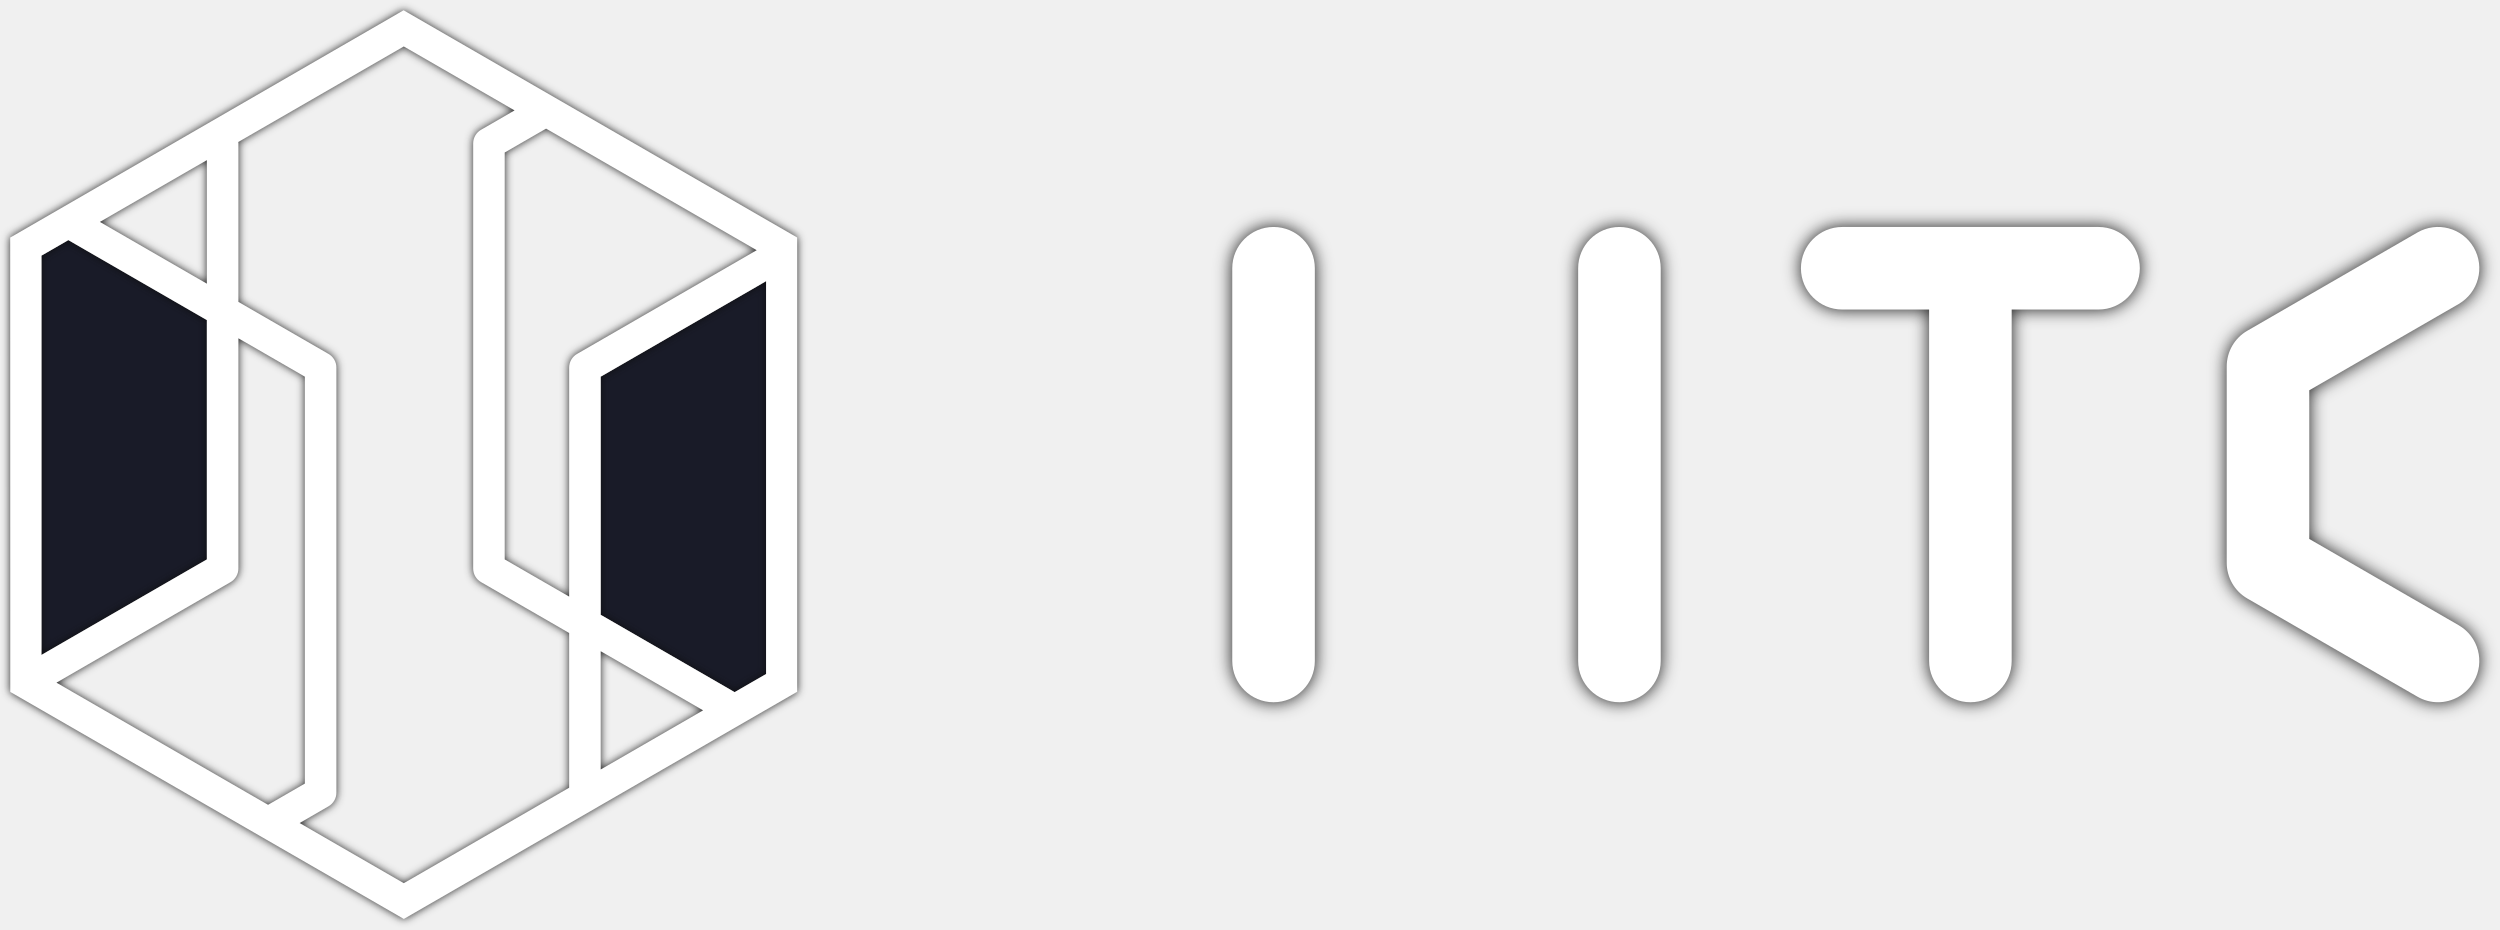
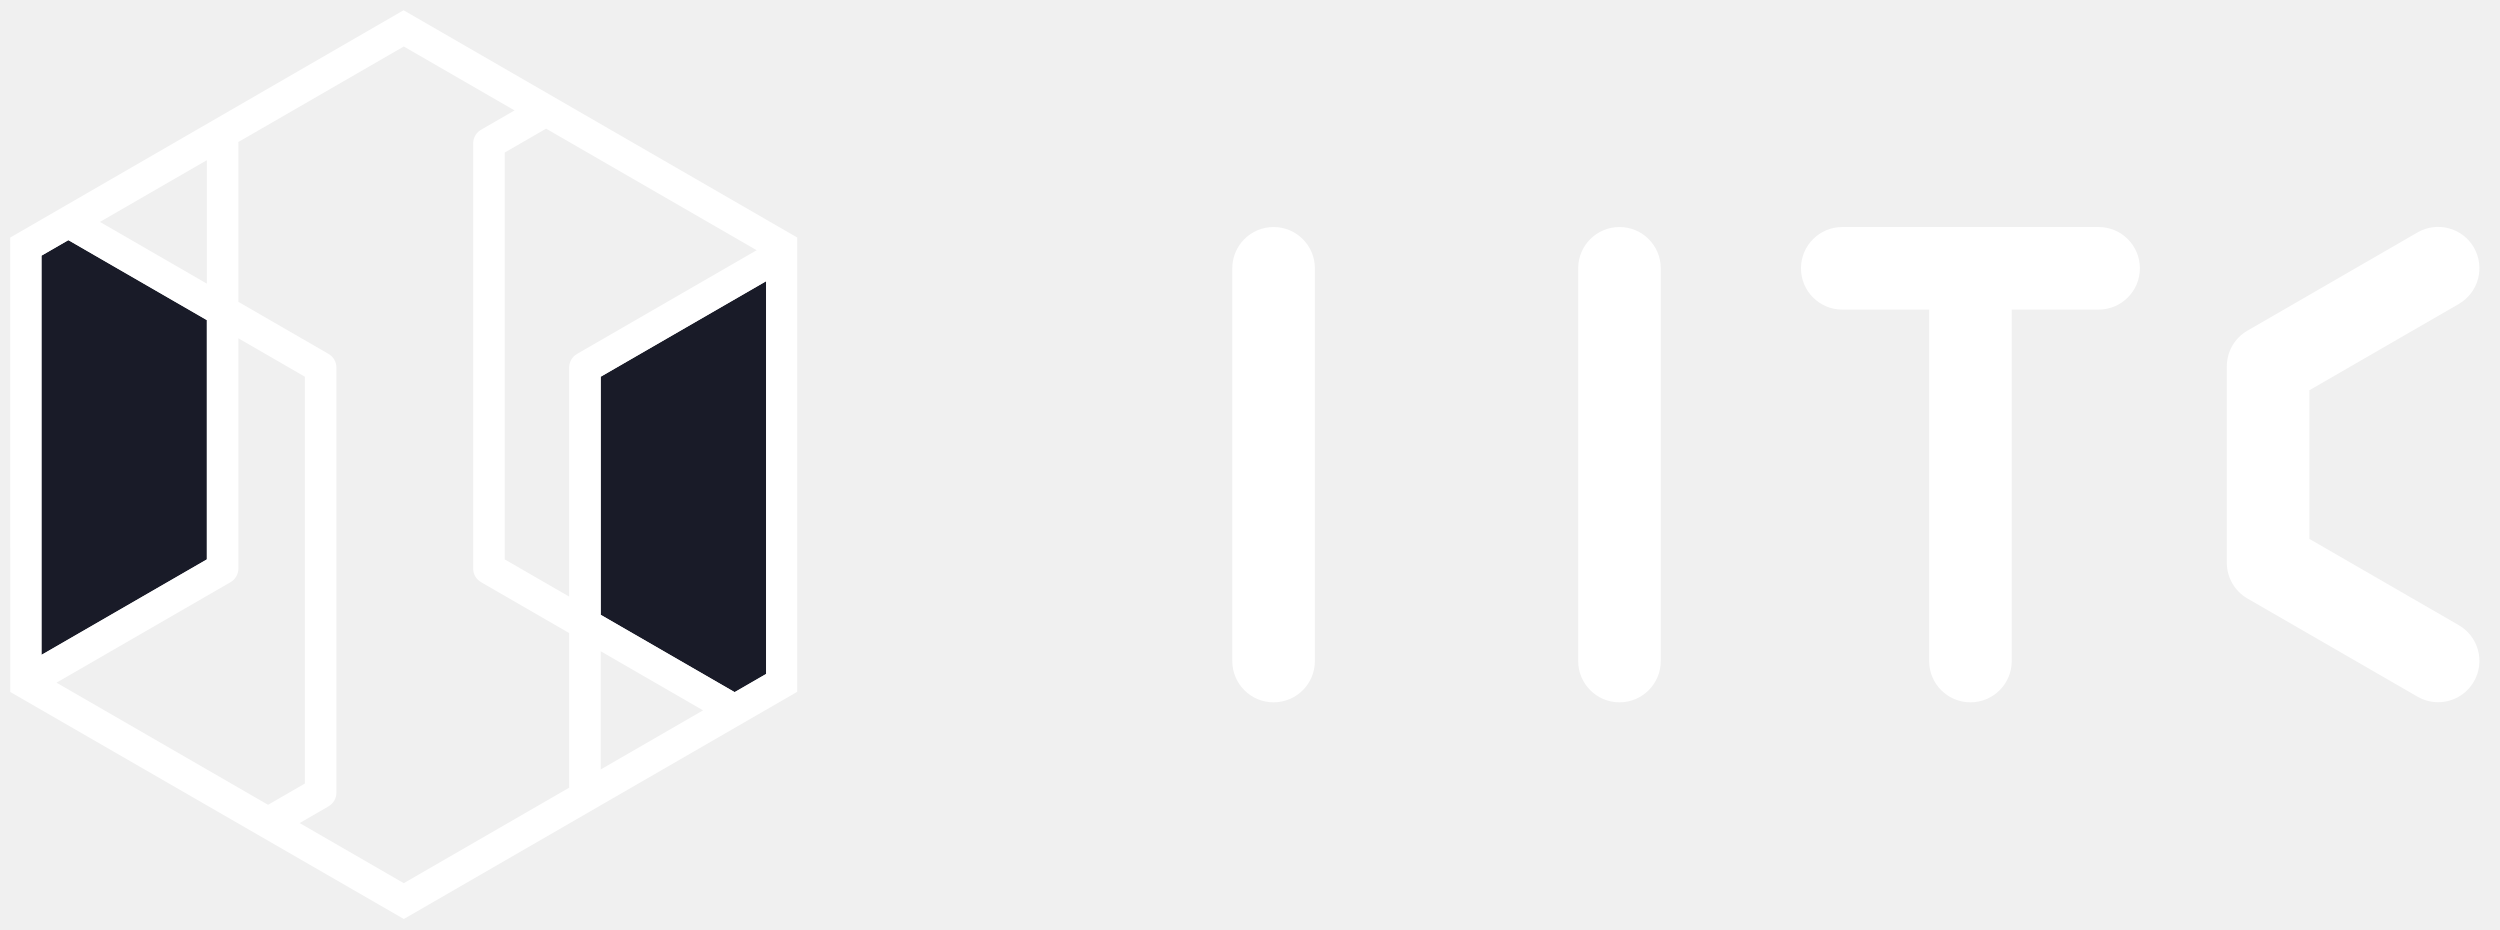
- <svg xmlns="http://www.w3.org/2000/svg" xmlns:xlink="http://www.w3.org/1999/xlink" version="1.1" id="Layer_1" x="0px" y="0px" width="4.154in" height="1.544in" viewBox="0 0 398.793 148.205" enable-background="new 0 0 134.333 207.581" xml:space="preserve">
-   <defs id="defs68">
-     <linearGradient id="linearGradient886">
-       <stop style="stop-color:#79419d;stop-opacity:1" offset="0" id="stop882" />
-       <stop style="stop-color:#592d92;stop-opacity:1" offset="1" id="stop884" />
-     </linearGradient>
-     <filter style="color-interpolation-filters:sRGB" id="filter2024" x="-0.013" width="1.026" y="-0.011" height="1.022">
-       <feGaussianBlur stdDeviation="0.676" id="feGaussianBlur2026" />
-     </filter>
-     <filter style="color-interpolation-filters:sRGB" id="filter2087" x="-0.017" width="1.033" y="-0.043" height="1.087">
-       <feGaussianBlur stdDeviation="0.509" id="feGaussianBlur2089" />
-     </filter>
-   </defs>
-   <polygon transform="translate(-2.756834,-7.083714)" points="119.944,117.481 124.959,114.585 124.959,51.93 98.581,67.16 98.581,105.146 " id="polygon28" style="fill:#191b28;fill-opacity:1;stroke:none;stroke-width:0.5;stroke-miterlimit:4;stroke-dasharray:none;stroke-opacity:1" />
-   <polygon transform="translate(-2.756861,-7.08469)" points="35.752,58.133 13.66,45.377 9.374,47.852 9.374,111.538 35.752,96.307 " id="polygon21" style="fill:#191b28;fill-opacity:1;stroke:none;stroke-width:0.5;stroke-miterlimit:4;stroke-dasharray:none;stroke-opacity:1" />
-   <path style="opacity:0.905;fill:#0b0b0b;fill-opacity:1;fill-rule:evenodd;stroke:none;stroke-width:1px;stroke-linecap:butt;stroke-linejoin:miter;stroke-opacity:1;filter:url(#filter2024)" d="M 64.377,1.623 1.623,37.885 l 0.014,72.482 62.781,36.215 62.746,-36.24 V 37.873 Z m 0.033,5.779 17.668,10.199 -5.34,3.084 c -0.78,0.448 -1.26,1.281 -1.26,2.18 v 67.811 c 0,0.898 0.48,1.729 1.26,2.178 l 14.049,8.113 v 24.672 l -26.379,15.229 -16.613,-9.592 4.609,-2.662 c 0.778,-0.451 1.26,-1.282 1.26,-2.182 V 58.621 c 0,-0.899 -0.482,-1.731 -1.26,-2.18 L 38.031,48.143 V 22.865 c 0,-0.076 -0.009,-0.151 -0.016,-0.225 z M 87.111,20.51 120.701,39.9 92.047,56.443 c -0.778,0.45 -1.258,1.281 -1.258,2.18 v 36.531 l -10.275,-5.932 h -0.002 V 24.318 Z m -54.115,5.027 V 45.236 l -17.059,-9.85 z M 10.902,38.293 32.996,51.049 V 89.223 L 6.617,104.453 V 40.768 Z m 111.301,6.553 v 62.654 l -5.016,2.896 L 95.824,98.062 V 60.076 Z m -84.172,9.109 10.598,6.121 v 64.902 l -5.869,3.389 L 9.01,108.885 36.771,92.855 c 0.778,-0.449 1.26,-1.281 1.26,-2.18 z m 57.793,49.918 16.328,9.428 -16.328,9.43 z" id="path851-7" />
-   <path style="fill:#ffffff;fill-rule:evenodd;stroke:none;stroke-width:1px;stroke-linecap:butt;stroke-linejoin:miter;stroke-opacity:1" d="M 64.377,1.623 1.623,37.885 1.637,110.367 64.418,146.582 127.164,110.342 V 37.873 Z m 0.033,5.779 17.668,10.199 -5.34,3.084 c -0.78,0.448 -1.26,1.281 -1.26,2.18 v 67.811 c 0,0.898 0.48,1.729 1.26,2.178 l 14.049,8.113 v 24.672 l -26.379,15.229 -16.613,-9.592 4.609,-2.662 c 0.778,-0.451 1.26,-1.282 1.26,-2.182 V 58.621 c 0,-0.899 -0.482,-1.731 -1.26,-2.18 L 38.031,48.143 V 22.865 c 0,-0.076 -0.009,-0.151 -0.016,-0.225 z M 87.111,20.51 120.701,39.9 92.047,56.443 c -0.778,0.45 -1.258,1.281 -1.258,2.18 v 36.531 l -10.275,-5.932 h -0.002 V 24.318 Z M 32.996,25.537 V 45.236 L 15.937,35.387 Z m -22.094,12.756 22.094,12.756 V 89.223 L 6.617,104.453 V 40.768 Z m 111.301,6.553 v 62.654 l -5.016,2.896 L 95.824,98.062 V 60.076 Z m -84.172,9.109 10.598,6.121 V 124.978 L 42.76,128.367 9.01,108.885 36.771,92.855 c 0.778,-0.449 1.26,-1.281 1.26,-2.18 z m 57.793,49.918 16.328,9.428 -16.328,9.43 z" id="path851" />
-   <g id="g63" transform="matrix(2.701395,0,0,2.701395,114.5854,-409.6147)" style="stroke:none;stroke-width:0.5;stroke-miterlimit:4;stroke-dasharray:none;stroke-opacity:1">
-     <g id="g51" style="stroke:none;stroke-width:0.5;stroke-miterlimit:4;stroke-dasharray:none;stroke-opacity:1">
-       <radialGradient id="SVGID_1_" cx="65.654" cy="81.302" r="81.828" gradientUnits="userSpaceOnUse">
-         <stop offset="0" style="stop-color:#57A2D9" id="stop2" />
-         <stop offset="1" style="stop-color:#004A8E" id="stop4" />
-       </radialGradient>
-       <radialGradient id="SVGID_2_" cx="65.649" cy="81.3" r="81.835" gradientUnits="userSpaceOnUse" xlink:href="#linearGradient886">
-         <stop offset="0" style="stop-color:#57A2D9" id="stop9" />
-         <stop offset="1" style="stop-color:#004A8E" id="stop11" />
-       </radialGradient>
-       <radialGradient id="SVGID_3_" cx="65.649" cy="81.3" r="81.833" gradientUnits="userSpaceOnUse">
-         <stop offset="0" style="stop-color:#D9DADA" id="stop16" />
-         <stop offset="1" style="stop-color:#ADADAD" id="stop18" />
-       </radialGradient>
-       <radialGradient id="SVGID_4_" cx="65.654" cy="81.3" r="81.83" gradientUnits="userSpaceOnUse">
-         <stop offset="0" style="stop-color:#D9DADA" id="stop23" />
-         <stop offset="1" style="stop-color:#ADADAD" id="stop25" />
-       </radialGradient>
-       <radialGradient id="SVGID_5_" cx="65.65" cy="81.218" r="81.92" gradientUnits="userSpaceOnUse">
-         <stop offset="0" style="stop-color:#57A2D9" id="stop30" />
-         <stop offset="1" style="stop-color:#004A8E" id="stop32" />
-       </radialGradient>
-       <radialGradient id="SVGID_6_" cx="65.649" cy="81.301" r="81.834" gradientUnits="userSpaceOnUse">
-         <stop offset="0" style="stop-color:#57A2D9" id="stop37" />
-         <stop offset="1" style="stop-color:#004A8E" id="stop39" />
-       </radialGradient>
-       <radialGradient id="SVGID_7_" cx="65.65" cy="81.3" r="81.833" gradientUnits="userSpaceOnUse">
-         <stop offset="0" style="stop-color:#79419d;stop-opacity:1" id="stop44" />
-         <stop offset="1" style="stop-color:#592d92;stop-opacity:1" id="stop46" />
-       </radialGradient>
-     </g>
-     <g id="g61-5" style="opacity:0.9;fill:#000000;fill-opacity:1;stroke:none;stroke-width:0.5;stroke-miterlimit:4;stroke-dasharray:none;stroke-opacity:1;filter:url(#filter2087)">
-       <path d="m 102.767,188.545 -8.822,-5.094 v -8.778 l 8.822,-5.094 c 1.168,-0.676 1.566,-2.164 0.893,-3.333 -0.673,-1.166 -2.163,-1.563 -3.33,-0.892 l -10.041,5.8 c -0.755,0.433 -1.219,1.238 -1.219,2.11 v 11.592 c 0,0.872 0.464,1.678 1.219,2.114 l 10.041,5.796 c 0.383,0.223 0.803,0.328 1.217,0.328 0.843,0 1.662,-0.439 2.113,-1.221 0.673,-1.164 0.275,-2.655 -0.893,-3.328 z" id="path53-3" style="fill:#000000;fill-opacity:1;stroke:none;stroke-width:0.5;stroke-miterlimit:4;stroke-dasharray:none;stroke-opacity:1" />
-       <path d="m 53.21,165.029 c -1.346,0 -2.438,1.091 -2.438,2.438 v 23.189 c 0,1.347 1.092,2.439 2.438,2.439 1.348,0 2.439,-1.093 2.439,-2.439 v -23.189 c 0,-1.347 -1.091,-2.438 -2.439,-2.438 z" id="path55-5" style="fill:#000000;fill-opacity:1;stroke:none;stroke-width:0.5;stroke-miterlimit:4;stroke-dasharray:none;stroke-opacity:1" />
-       <path d="M 81.501,165.029 H 66.366 c -1.346,0 -2.438,1.091 -2.438,2.438 0,1.346 1.091,2.438 2.438,2.438 h 5.13 v 20.751 c 0,1.347 1.092,2.439 2.438,2.439 1.348,0 2.439,-1.093 2.439,-2.439 v -20.751 h 5.128 c 1.348,0 2.439,-1.093 2.439,-2.438 0,-1.347 -1.091,-2.438 -2.439,-2.438 z" id="path57-6" style="fill:#000000;fill-opacity:1;stroke:none;stroke-width:0.5;stroke-miterlimit:4;stroke-dasharray:none;stroke-opacity:1" />
-       <path d="m 32.785,165.029 c -1.346,0 -2.438,1.091 -2.438,2.438 v 23.189 c 0,1.347 1.091,2.439 2.438,2.439 1.348,0 2.439,-1.093 2.439,-2.439 v -23.189 c 0,-1.347 -1.092,-2.438 -2.439,-2.438 z" id="path59-2" style="fill:#000000;fill-opacity:1;stroke:none;stroke-width:0.5;stroke-miterlimit:4;stroke-dasharray:none;stroke-opacity:1" />
-     </g>
-     <g id="g61" style="fill:#ffffff;fill-opacity:1;stroke:none;stroke-width:0.5;stroke-miterlimit:4;stroke-dasharray:none;stroke-opacity:1">
-       <path d="m 102.767,188.545 -8.822,-5.094 v -8.778 l 8.822,-5.094 c 1.168,-0.676 1.566,-2.164 0.893,-3.333 -0.673,-1.166 -2.163,-1.563 -3.33,-0.892 l -10.041,5.8 c -0.755,0.433 -1.219,1.238 -1.219,2.11 v 11.592 c 0,0.872 0.464,1.678 1.219,2.114 l 10.041,5.796 c 0.383,0.223 0.803,0.328 1.217,0.328 0.843,0 1.662,-0.439 2.113,-1.221 0.673,-1.164 0.275,-2.655 -0.893,-3.328 z" id="path53" style="fill:#ffffff;fill-opacity:1;stroke:none;stroke-width:0.5;stroke-miterlimit:4;stroke-dasharray:none;stroke-opacity:1" />
-       <path d="m 53.21,165.029 c -1.346,0 -2.438,1.091 -2.438,2.438 v 23.189 c 0,1.347 1.092,2.439 2.438,2.439 1.348,0 2.439,-1.093 2.439,-2.439 v -23.189 c 0,-1.347 -1.091,-2.438 -2.439,-2.438 z" id="path55" style="fill:#ffffff;fill-opacity:1;stroke:none;stroke-width:0.5;stroke-miterlimit:4;stroke-dasharray:none;stroke-opacity:1" />
-       <path d="M 81.501,165.029 H 66.366 c -1.346,0 -2.438,1.091 -2.438,2.438 0,1.346 1.091,2.438 2.438,2.438 h 5.13 v 20.751 c 0,1.347 1.092,2.439 2.438,2.439 1.348,0 2.439,-1.093 2.439,-2.439 v -20.751 h 5.128 c 1.348,0 2.439,-1.093 2.439,-2.438 0,-1.347 -1.091,-2.438 -2.439,-2.438 z" id="path57" style="fill:#ffffff;fill-opacity:1;stroke:none;stroke-width:0.5;stroke-miterlimit:4;stroke-dasharray:none;stroke-opacity:1" />
-       <path d="m 32.785,165.029 c -1.346,0 -2.438,1.091 -2.438,2.438 v 23.189 c 0,1.347 1.091,2.439 2.438,2.439 1.348,0 2.439,-1.093 2.439,-2.439 v -23.189 c 0,-1.347 -1.092,-2.438 -2.439,-2.438 z" id="path59" style="fill:#ffffff;fill-opacity:1;stroke:none;stroke-width:0.5;stroke-miterlimit:4;stroke-dasharray:none;stroke-opacity:1" />
-     </g>
+ <svg xmlns="http://www.w3.org/2000/svg" width="4.154in" height="1.544in" enable-background="new 0 0 134.333 207.581" version="1.1" viewBox="0 0 398.79 148.2" xml:space="preserve">
+   <polygon transform="translate(-2.7568 -7.0837)" points="119.94 117.48 124.96 114.58 124.96 51.93 98.581 67.16 98.581 105.15" fill="#191b28" />
+   <polygon transform="translate(-2.7569 -7.0847)" points="35.752 58.133 13.66 45.377 9.374 47.852 9.374 111.54 35.752 96.307" fill="#191b28" />
+   <path d="m64.377 1.623-62.754 36.262 0.014 72.482 62.781 36.215 62.746-36.24v-72.469zm0.033 5.779 17.668 10.199-5.34 3.084c-0.78 0.448-1.26 1.281-1.26 2.18v67.811c0 0.898 0.48 1.729 1.26 2.178l14.049 8.113v24.672l-26.379 15.229-16.613-9.592 4.609-2.662c0.778-0.451 1.26-1.282 1.26-2.182v-67.811c0-0.899-0.482-1.731-1.26-2.18l-14.373-8.299v-25.277c0-0.076-0.009-0.151-0.016-0.225zm22.701 13.107 33.59 19.391-28.654 16.543c-0.778 0.45-1.258 1.281-1.258 2.18v36.531l-10.275-5.932h-2e-3v-64.904zm-54.115 5.027v19.699l-17.059-9.85zm-22.094 12.756 22.094 12.756v38.174l-26.379 15.23v-63.686zm111.3 6.553v62.654l-5.016 2.897-21.363-12.334v-37.986zm-84.172 9.109 10.598 6.121v64.902l-5.869 3.389-33.75-19.482 27.762-16.029c0.778-0.449 1.26-1.281 1.26-2.18zm57.793 49.918 16.328 9.428-16.328 9.43z" fill="#fff" fill-rule="evenodd" />
+   <g transform="matrix(2.7014 0 0 2.7014 114.59 -409.61)" fill="#fff">
+     <path d="m102.77 188.54-8.822-5.094v-8.778l8.822-5.094c1.168-0.676 1.566-2.164 0.893-3.333-0.673-1.166-2.163-1.563-3.33-0.892l-10.041 5.8c-0.755 0.433-1.219 1.238-1.219 2.11v11.592c0 0.872 0.464 1.678 1.219 2.114l10.041 5.796c0.383 0.223 0.803 0.328 1.217 0.328 0.843 0 1.662-0.439 2.113-1.221 0.673-1.164 0.275-2.655-0.893-3.328z" />
+     <path d="m53.21 165.03c-1.346 0-2.438 1.091-2.438 2.438v23.189c0 1.347 1.092 2.439 2.438 2.439 1.348 0 2.439-1.093 2.439-2.439v-23.189c0-1.347-1.091-2.438-2.439-2.438z" />
+     <path d="m81.501 165.03h-15.135c-1.346 0-2.438 1.091-2.438 2.438 0 1.346 1.091 2.438 2.438 2.438h5.13v20.751c0 1.347 1.092 2.439 2.438 2.439 1.348 0 2.439-1.093 2.439-2.439v-20.751h5.128c1.348 0 2.439-1.093 2.439-2.438 0-1.347-1.091-2.438-2.439-2.438z" />
+     <path d="m32.785 165.03c-1.346 0-2.438 1.091-2.438 2.438v23.189c0 1.347 1.091 2.439 2.438 2.439 1.348 0 2.439-1.093 2.439-2.439v-23.189c0-1.347-1.092-2.438-2.439-2.438z" />
  </g>
</svg>
